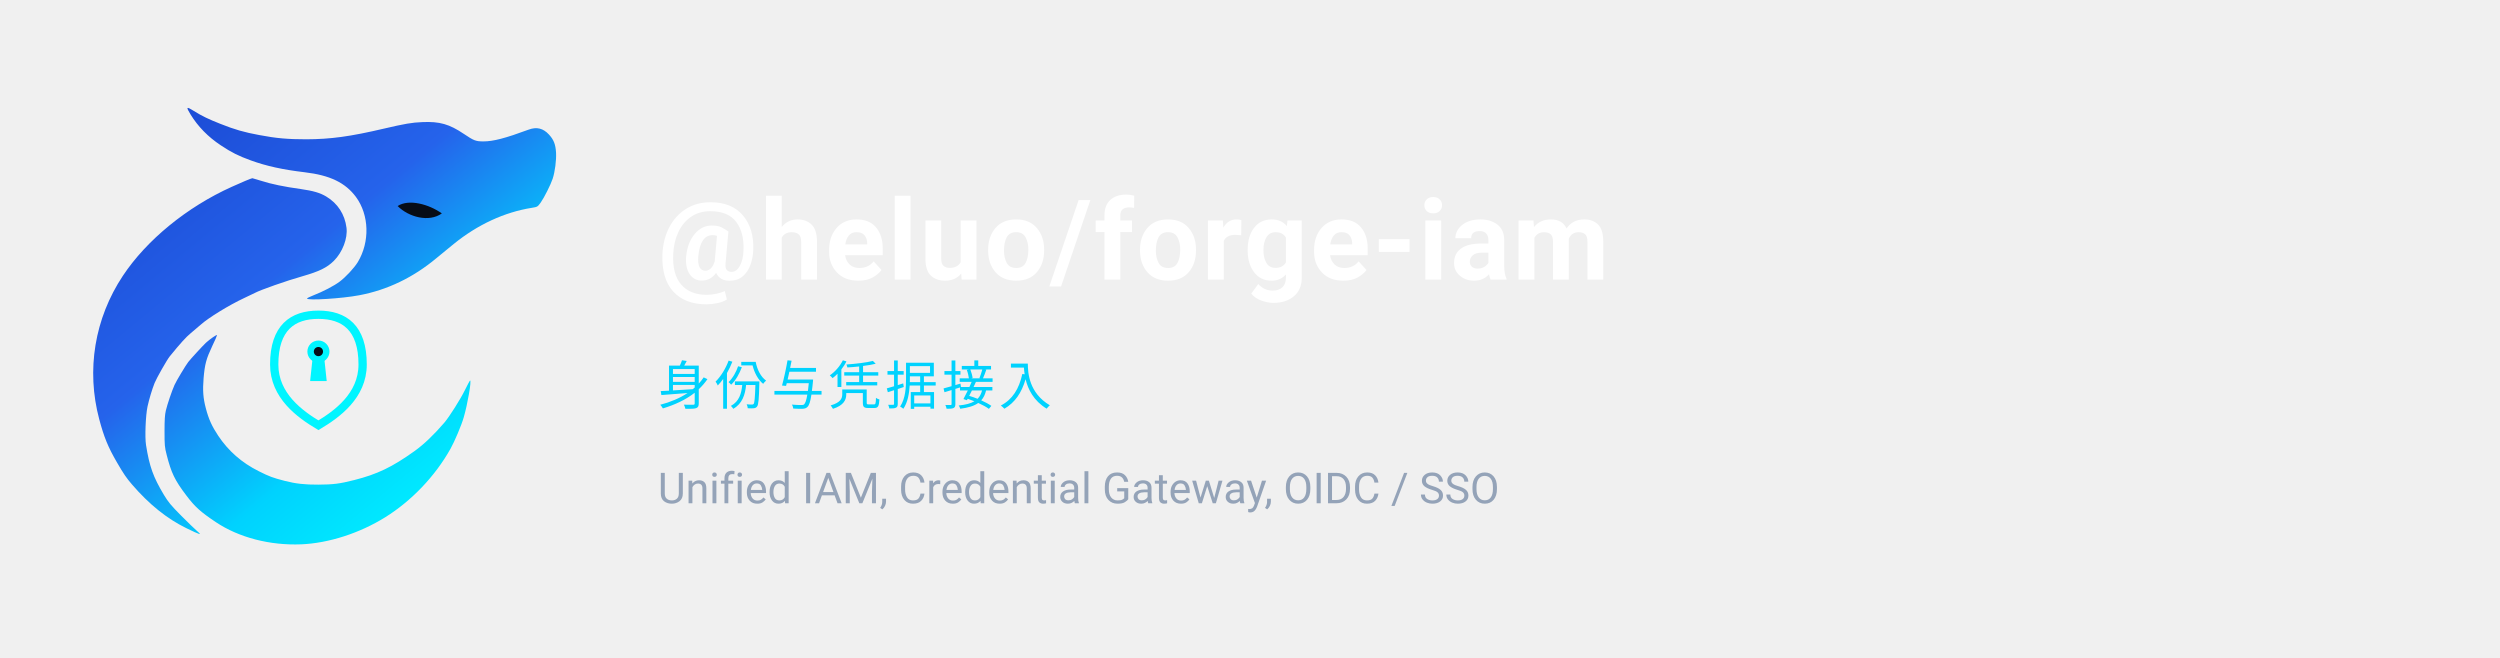
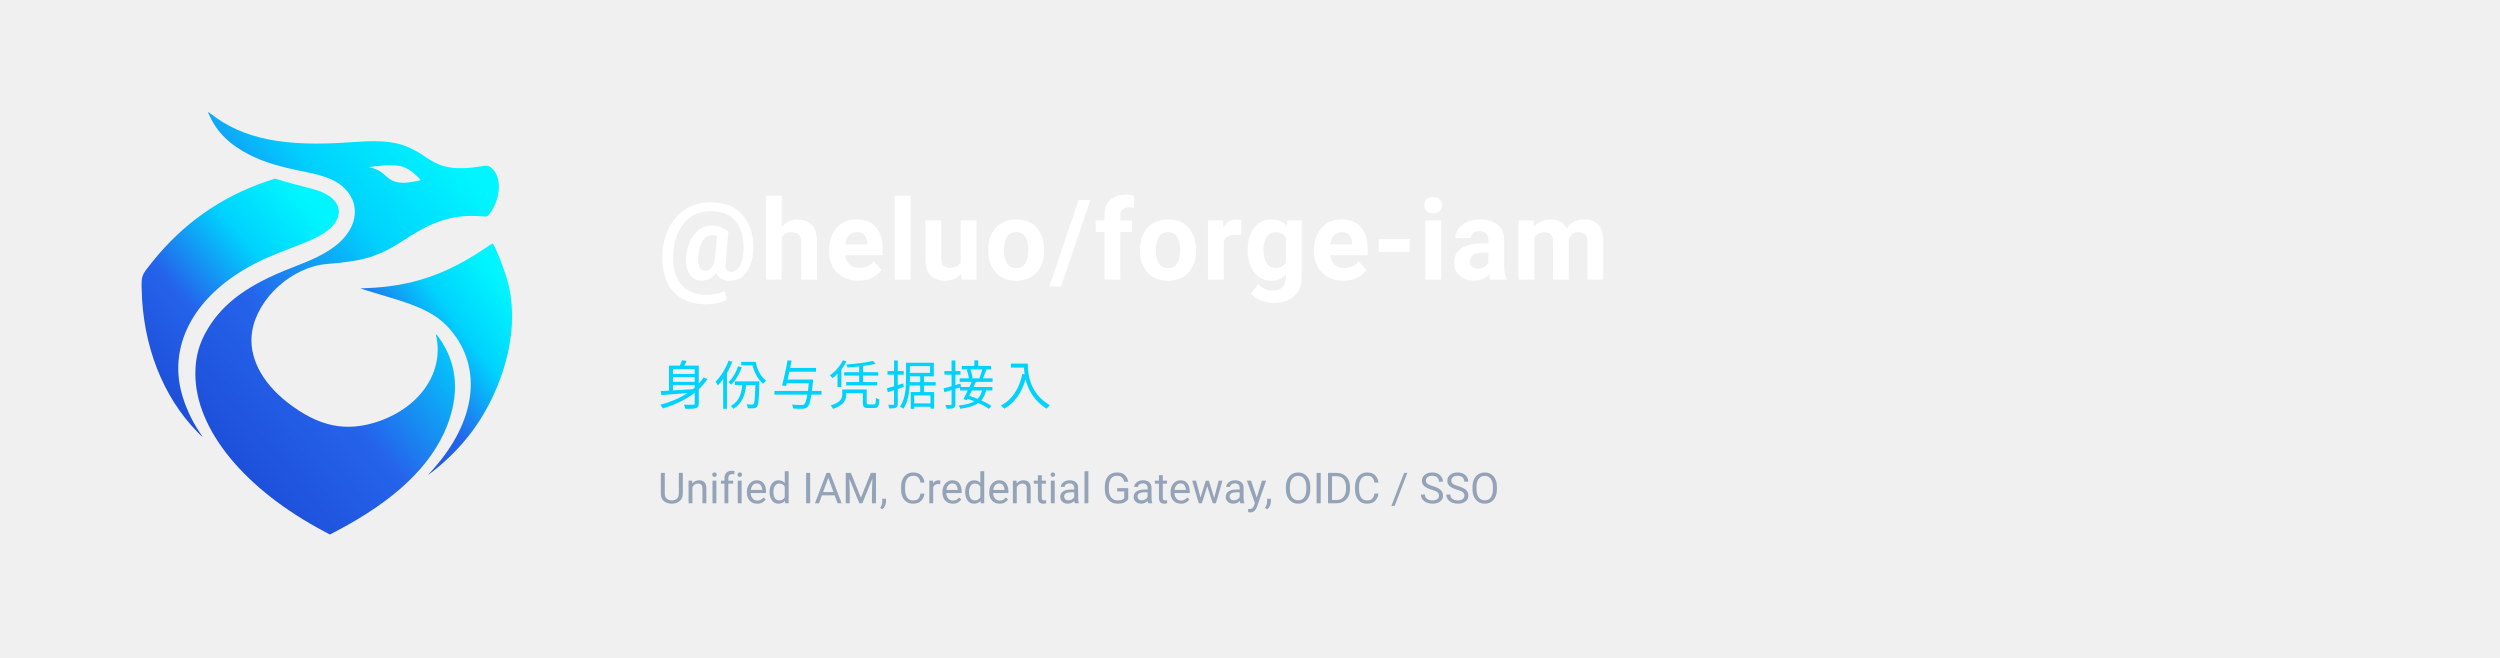
- <svg xmlns="http://www.w3.org/2000/svg" width="760" height="200" viewBox="0 0 760 200" role="img" aria-label="forge-iam 组件图文标识">
+ <svg xmlns="http://www.w3.org/2000/svg" width="760" height="200" viewBox="0 0 760 200" role="img" aria-label="forge-iam 精炼盘龙护盾">
  <defs>
-     <linearGradient id="cyberLongGrad" x1="15%" y1="90%" x2="85%" y2="10%">
+     <linearGradient id="iamGradient" x1="15%" y1="10%" x2="85%" y2="90%">
      <stop offset="0%" stop-color="#1D4ED8" />
      <stop offset="35%" stop-color="#2563EB" />
      <stop offset="70%" stop-color="#00D2FE" />
      <stop offset="100%" stop-color="#00F5FF" />
    </linearGradient>
-     <radialGradient id="squircleBg" cx="50%" cy="30%" r="80%">
-       <stop offset="0%" stop-color="#141F38" />
-       <stop offset="60%" stop-color="#0B1224" />
-       <stop offset="100%" stop-color="#050811" />
-     </radialGradient>
-     <radialGradient id="ambientGlow" cx="50%" cy="50%" r="50%">
-       <stop offset="0%" stop-color="#00F5FF" stop-opacity="0.28" />
-       <stop offset="100%" stop-color="#1D4ED8" stop-opacity="0.0" />
-     </radialGradient>
  </defs>
-   <g transform="translate(10, 10) scale(0.56)">
-     <g transform="translate(0, 0)">
-       <g transform="translate(160, 160) scale(0.04241491, -0.04241491) translate(-5153.5, 23.5)" fill="url(#cyberLongGrad)">
-         <path d="m3441 2750 c102 -64 184 -104 339 -165 183 -73 304 -108 500 -144 215 -41 361 -54 600 -54 312 1 562 35 1000 138 262 61 353 77 486 82 220 10 346 -26 531 -151 129 -87 153 -96 251 -96 125 0 279 40 579 151 103 38 185 17 259 -63 62 -67 85 -127 91 -233 5 -95 -14 -245 -43 -332 -25 -76 -109 -243 -153 -305 -41 -56 -41 -56 -113 -68 -349 -55 -696 -215 -1001 -463 -56 -45 -156 -127 -222 -182 -296 -247 -626 -406 -986 -474 -219 -42 -669 -70 -669 -42 0 5 37 24 82 41 121 47 265 122 335 175 78 58 187 176 232 249 157 260 147 604 -23 835 -136 183 -333 278 -656 316 -283 34 -489 79 -690 152 -157 57 -246 101 -384 193 -162 107 -292 240 -387 395 -60 99 -55 105 42 45z m864 -895 c126 -41 297 -76 500 -104 166 -24 249 -48 330 -96 148 -89 238 -228 260 -400 17 -136 -51 -313 -162 -424 -88 -87 -187 -135 -399 -196 -206 -58 -541 -176 -611 -214 -10 -6 -72 -35 -138 -66 -191 -89 -457 -252 -557 -342 -30 -26 -87 -75 -127 -108 -61 -51 -129 -125 -268 -296 -34 -41 -170 -280 -194 -341 -34 -86 -70 -207 -91 -303 -24 -113 -35 -390 -19 -490 44 -276 91 -408 229 -639 58 -95 89 -133 222 -267 85 -86 178 -175 205 -198 65 -56 41 -49 -140 39 -246 120 -477 305 -696 560 -71 82 -108 137 -191 280 -114 196 -167 325 -228 555 -168 629 -59 1290 303 1835 304 458 820 880 1392 1138 125 57 251 110 265 111 3 0 55 -15 115 -34z m-629 -2116 c-76 -161 -95 -231 -110 -409 -13 -158 -6 -256 29 -387 36 -138 78 -230 158 -350 130 -195 301 -345 517 -453 138 -69 177 -84 335 -125 140 -36 256 -49 430 -48 189 1 272 11 460 59 293 74 485 166 770 370 121 87 244 204 382 364 64 75 207 301 264 418 33 67 62 122 66 122 20 0 -32 -303 -82 -473 -27 -96 -117 -309 -169 -401 -196 -350 -497 -666 -836 -877 -330 -205 -724 -331 -1074 -346 -402 -16 -798 87 -1093 284 -196 131 -268 196 -376 339 -150 197 -195 291 -254 524 -25 96 -27 122 -27 300 0 148 4 212 17 266 19 80 76 249 111 327 22 50 142 250 176 294 30 39 184 206 226 246 50 46 138 107 142 98 1 -4 -26 -68 -62 -142z" />
+   <g transform="translate(10 10) scale(0.56)">
+     <g transform="scale(0.2551834)">
+       <g transform="translate(0,1254) scale(0.1,-0.1)" fill="url(#iamGradient)">
+         <path d="M3751 10793 c165 -368 440 -638 868 -852 296 -149 615 -246 1162 -355 475 -95 702 -193 875 -380 331 -356 228 -865 -246 -1216 -209 -154 -436 -267 -900 -445 -918 -353 -1453 -741 -1788 -1297 -186 -309 -267 -602 -266 -963 2 -1182 1042 -2453 2746 -3354 l117 -62 128 67 c1254 657 2030 1395 2364 2246 256 655 221 1252 -104 1773 -69 112 -143 202 -134 165 187 -771 -320 -1536 -1221 -1844 -688 -235 -1270 -115 -1931 398 -566 439 -843 994 -757 1517 118 715 858 1378 1601 1434 781 60 1105 162 1651 521 626 412 1049 538 1649 491 100 -8 100 -8 143 47 245 314 275 771 64 968 -76 71 -99 75 -282 43 -211 -36 -435 -44 -589 -21 -215 32 -335 83 -568 240 -447 301 -755 361 -1553 301 -1428 -107 -2307 69 -2987 597 -35 26 -65 48 -67 48 -3 0 8 -30 25 -67z m4081 -1089 c114 -27 237 -106 357 -227 34 -36 59 -67 54 -70 -23 -14 -228 -49 -319 -54 -181 -10 -295 31 -428 154 -91 84 -164 128 -258 153 -46 12 -84 23 -86 25 -4 3 291 35 363 39 99 5 256 -5 317 -20z" />
+         <path d="M4983 9385 c-976 -330 -1784 -897 -2438 -1710 -239 -298 -237 -293 -231 -590 23 -1192 449 -2283 1186 -3036 130 -133 135 -135 55 -19 -176 256 -326 587 -400 880 -248 980 248 1944 1335 2593 271 161 546 288 995 457 424 160 587 236 749 351 377 269 364 619 -29 816 -97 49 -193 80 -444 143 -130 32 -321 84 -424 114 -103 31 -189 56 -190 56 -1 0 -75 -25 -164 -55z" />
+         <path d="M9584 7936 c-797 -536 -1540 -786 -2454 -824 l-165 -7 145 -47 c80 -26 276 -85 435 -132 752 -220 1077 -392 1348 -715 676 -806 532 -1933 -377 -2951 -66 -74 -114 -130 -106 -124 735 552 1234 1222 1540 2069 254 701 311 1390 164 1993 -65 271 -299 865 -338 861 -6 -1 -92 -56 -192 -123z" />
      </g>
-       <path d="M 198 94 C 204 90 215 93 222 98 C 215 103 204 100 198 94 Z" transform="translate(160, 160) scale(1.0) translate(-160, -160)" fill="#070C16" />
-     </g>
-     <g transform="translate(155, 175)">
-       <path d="M 0 -22 C 14 -22 24 -15 24 5 C 24 22 10 32 0 38 C -10 32 -24 22 -24 5 C -24 -15 -14 -22 0 -22 Z" fill="none" stroke="#00F5FF" stroke-width="4.5" />
-       <circle cx="0" cy="-2" r="6" fill="#00F5FF" />
-       <polygon points="-3,0 3,0 4.5,14 -4.5,14" fill="#00F5FF" />
-       <circle cx="0" cy="-2" r="2.5" fill="#070C16" />
    </g>
  </g>
  <g transform="translate(200, 85)">
    <text font-family="-apple-system, BlinkMacSystemFont, 'Segoe UI', Roboto, 'PingFang SC', sans-serif" font-size="34" font-weight="700" fill="#FFFFFF" letter-spacing="0.02em">
          @heluo/forge-iam
        </text>
    <text y="38" font-family="-apple-system, BlinkMacSystemFont, 'Segoe UI', Roboto, 'PingFang SC', sans-serif" font-size="16" font-weight="500" fill="#00D2FE" letter-spacing="0.08em">
          身份与凭据接入
        </text>
    <text y="68" font-family="-apple-system, BlinkMacSystemFont, 'Segoe UI', Roboto, 'PingFang SC', sans-serif" font-size="13" font-weight="400" fill="#94A3B8">
          Unified IAM, Credential Gateway, OIDC / SSO
        </text>
  </g>
</svg>
